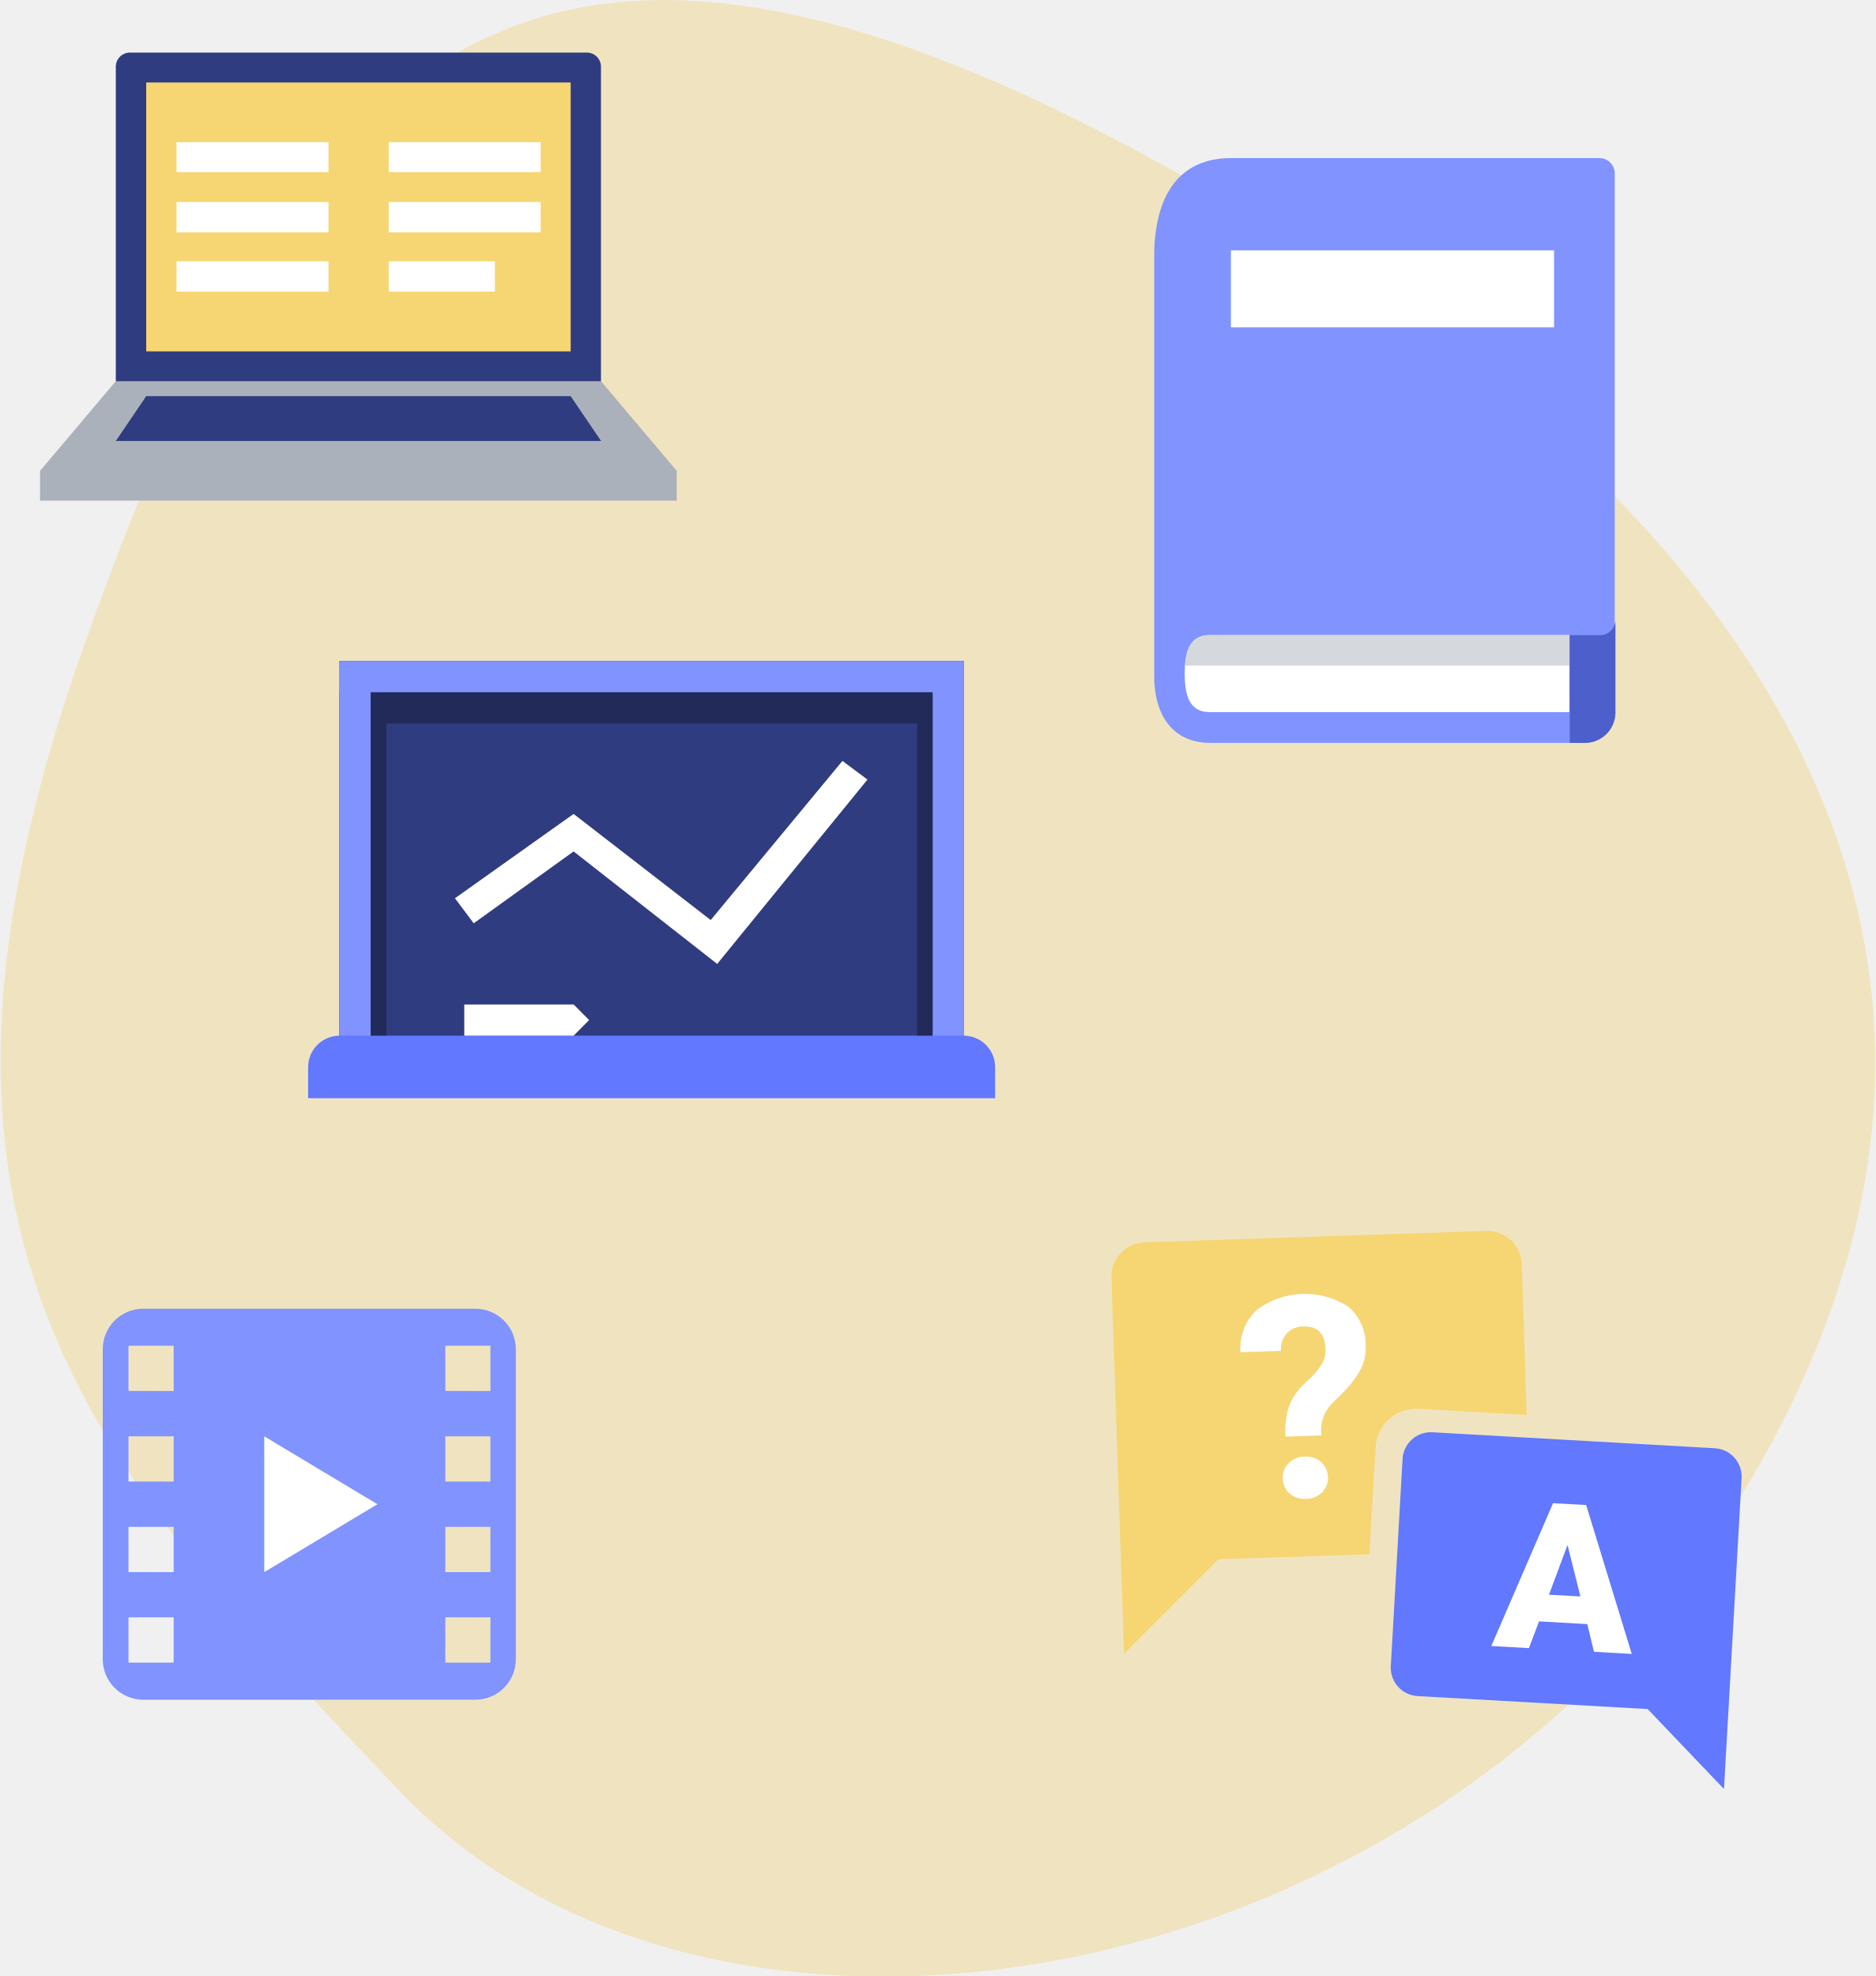
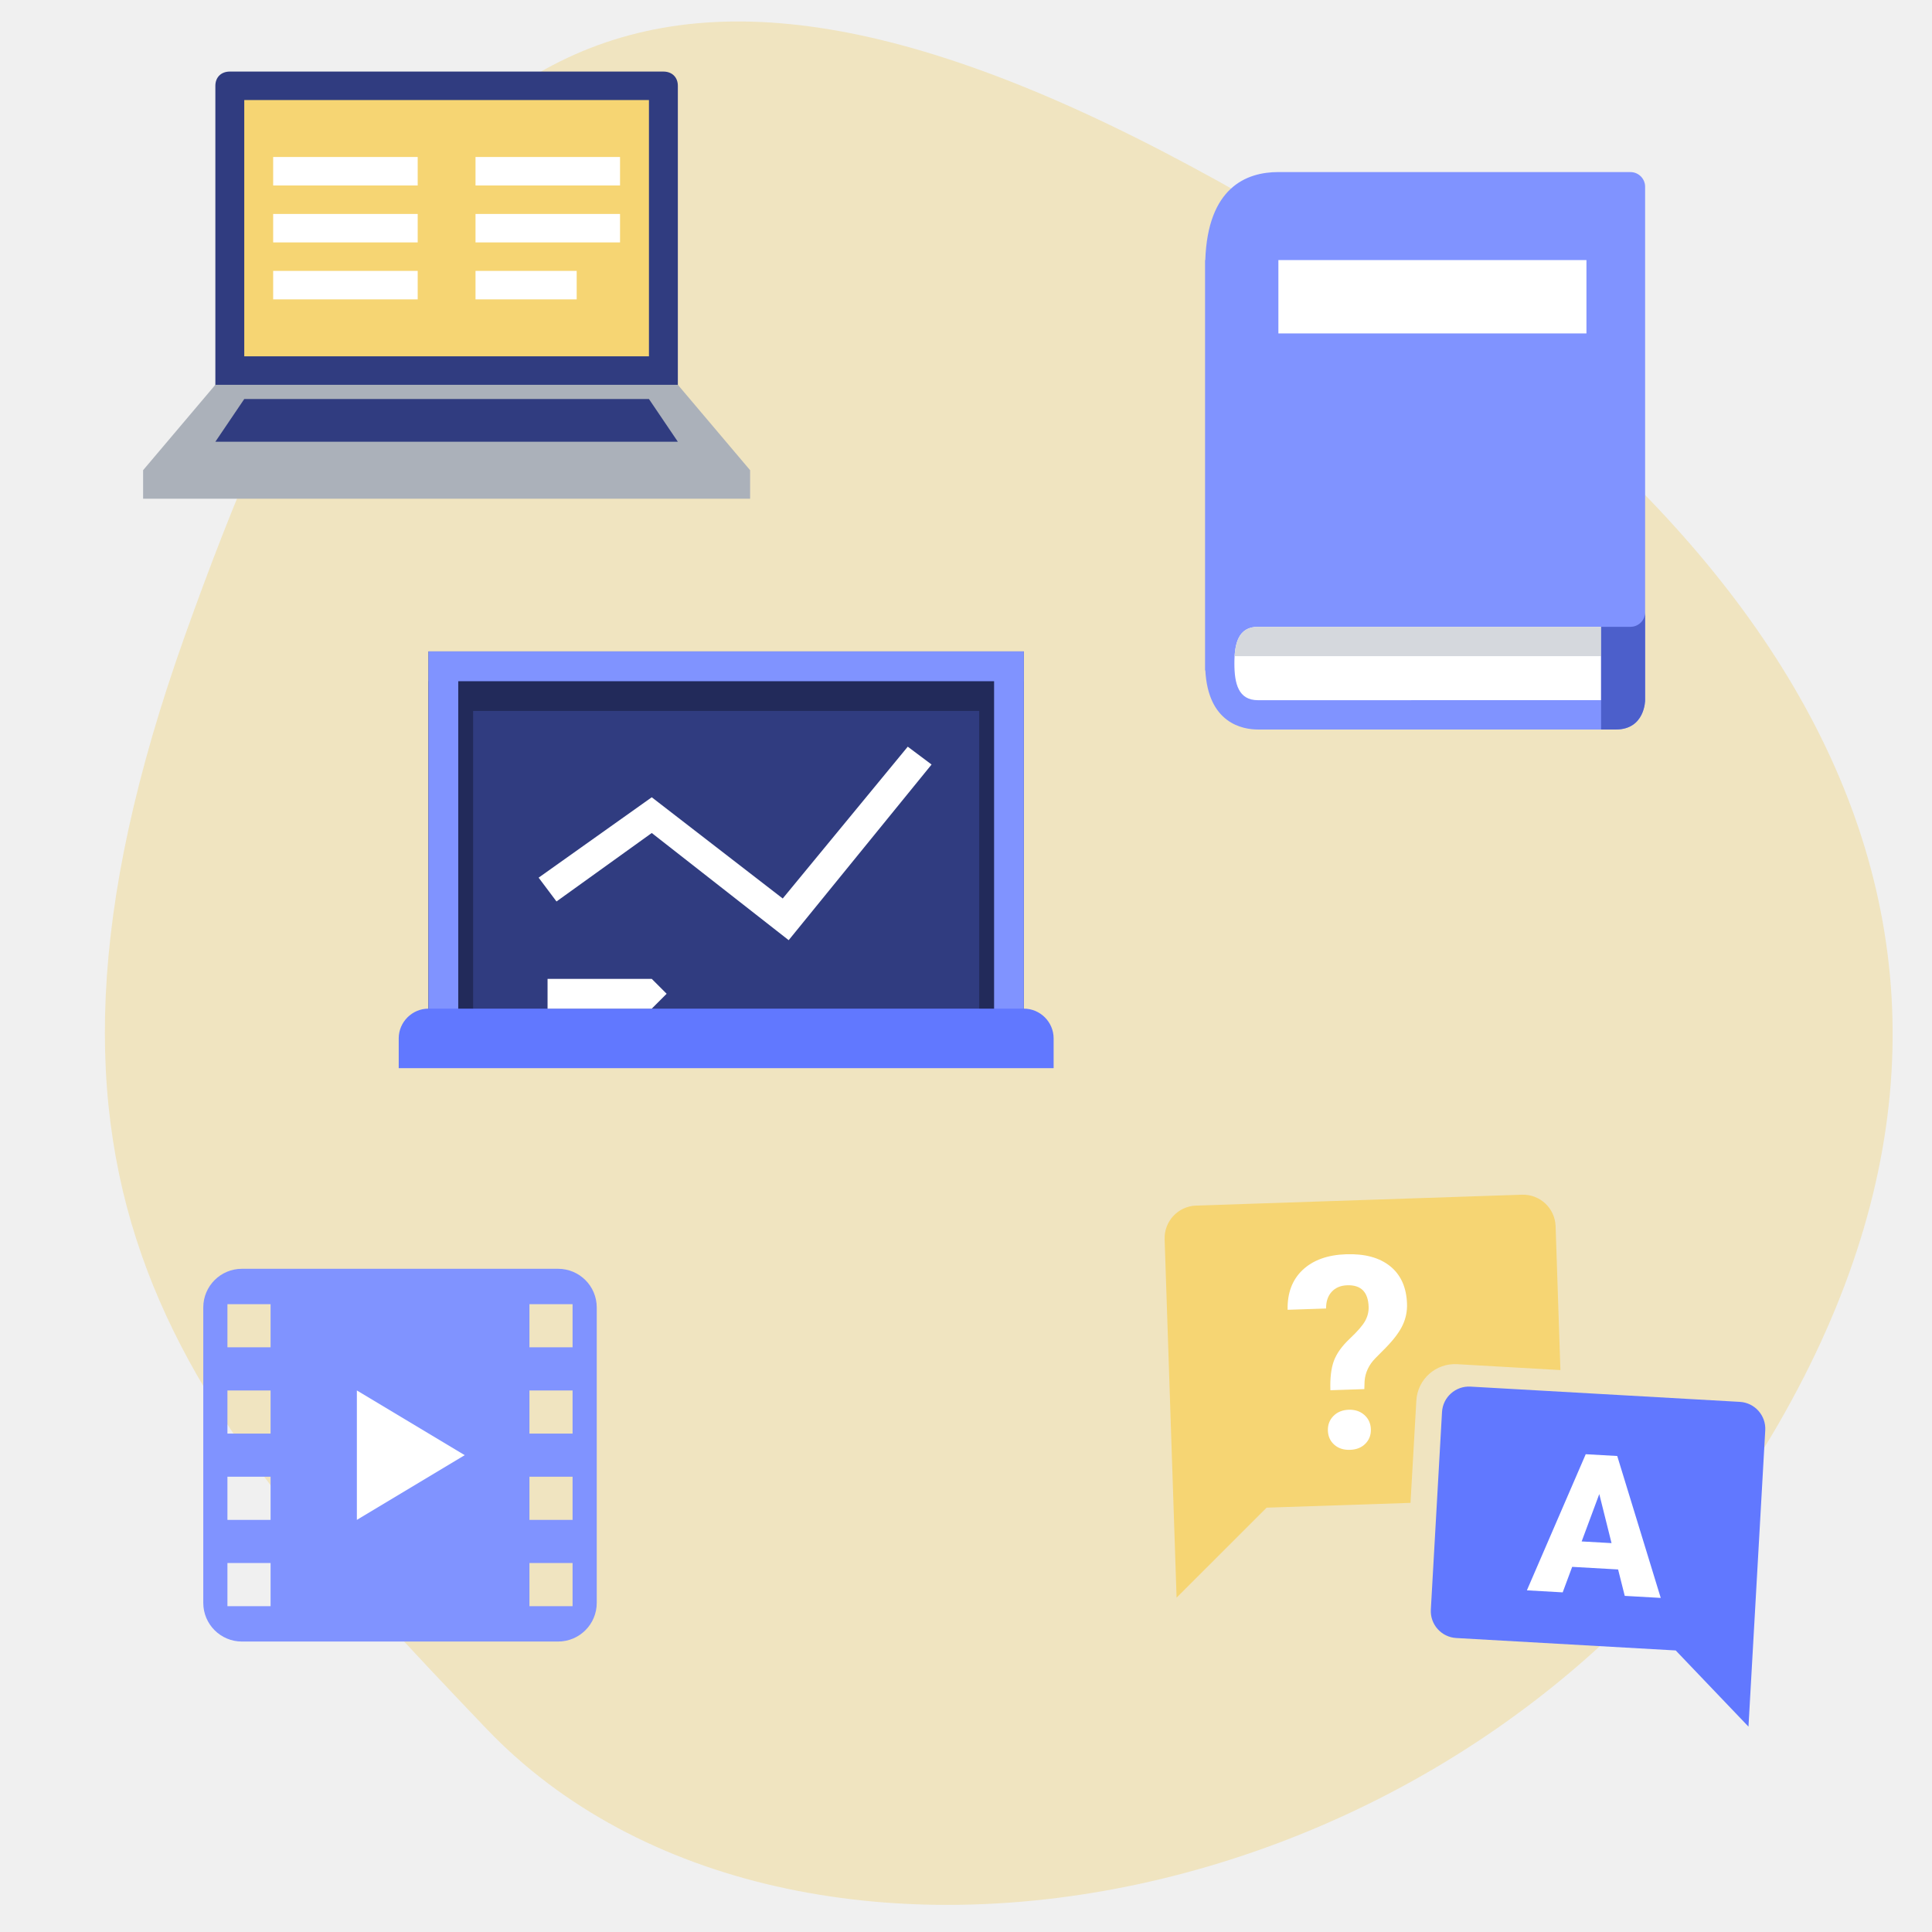
- <svg xmlns="http://www.w3.org/2000/svg" width="185.07" height="194.97" viewBox="0 0 185.07 194.97">
+ <svg xmlns="http://www.w3.org/2000/svg" width="200" height="200" viewBox="0 0 200 200" fill="none">
+   <g clip-path="url(#clip0)">
+     <path opacity="0.2" d="M123.191 17.166C61.586 -15.931 39.602 8.439 19.141 65.809C-1.32 123.179 18.791 145.909 50.355 178.957C81.918 212.005 154.121 199.333 184.078 147.446C214.036 95.559 184.796 50.263 123.191 17.166Z" fill="#EFB400" />
+     <path d="M70.171 41.307H22.294V8.883C22.294 7.999 22.892 7.409 23.79 7.409H68.675C69.573 7.409 70.171 7.999 70.171 8.883V41.307Z" fill="#303C80" />
+     <path d="M25.286 10.357H67.179V36.886H25.286V10.357Z" fill="#F6D573" />
+     <path d="M70.171 39.834H22.294L14.813 48.676V51.624H77.652V48.676L70.171 39.834Z" fill="#ABB1BA" />
+     <path d="M25.286 41.307H67.179L70.171 45.729H22.294L25.286 41.307Z" fill="#303C80" />
+     <path d="M28.278 16.252H43.24V19.2H28.278V16.252ZM43.24 22.148H28.278V25.095H43.24V22.148ZM28.278 30.991H43.24V28.043H28.278V30.991ZM49.225 19.2H64.186V16.252H49.225V19.2ZM64.186 22.148H49.225V25.095H64.186V22.148ZM49.225 30.991H59.698V28.043H49.225V30.991Z" fill="white" />
+     <path d="M168.783 17.815L132.34 17.812C128.988 17.812 125.026 19.434 124.771 26.926H124.747C124.747 26.926 124.747 57.029 124.747 69.444L124.774 69.362C125.051 74.888 128.642 75.518 130.224 75.518H165.746C166.032 75.518 166.506 75.518 167.265 75.518C170.302 75.518 170.302 72.481 170.302 72.481V63.373V19.334C170.302 18.494 169.623 17.815 168.783 17.815Z" fill="#8093FF" />
+     <path d="M165.746 64.888H130.224C128.202 64.888 127.784 66.588 127.784 68.685C127.784 70.783 128.202 72.484 130.224 72.484L165.746 72.481V64.888Z" fill="white" />
+     <path d="M130.224 64.888C128.452 64.888 127.913 66.191 127.805 67.925H165.746V64.888H130.224Z" fill="#D5D8DD" />
+     <path d="M132.339 26.923H164.228V34.516H132.339V26.923Z" fill="white" />
+     <path d="M168.783 64.888H165.746V75.518C166.032 75.518 166.505 75.518 167.265 75.518C170.302 75.518 170.302 72.481 170.302 72.481V63.373C170.302 64.21 169.623 64.888 168.783 64.888Z" fill="#4C5FCB" />
+     <path fill-rule="evenodd" clip-rule="evenodd" d="M25.043 131.345C22.834 131.345 21.043 133.136 21.043 135.345V165.932C21.043 168.141 22.834 169.932 25.043 169.932H57.775C59.984 169.932 61.775 168.141 61.775 165.932V135.345C61.775 133.136 59.984 131.345 57.775 131.345H25.043ZM28.011 148.405V143.939H23.544V148.405H28.011ZM28.011 157.338V152.872H23.544V157.338H28.011ZM28.011 166.27V161.804H23.544V166.27H28.011ZM28.011 139.473V135.007H23.544V139.473H28.011ZM59.273 148.405V143.939H54.807V148.405H59.273ZM59.273 157.338V152.872H54.807V157.338H59.273ZM59.273 166.27V161.804H54.807V166.27H59.273ZM59.273 139.473V135.007H54.807V139.473H59.273Z" fill="#8093FF" />
+     <path d="M48.108 150.638L36.943 143.939V157.338L48.108 150.638Z" fill="white" />
+     <path fill-rule="evenodd" clip-rule="evenodd" d="M123.823 124.802L157.551 123.676C159.413 123.614 160.974 125.074 161.036 126.937L161.533 141.83L150.841 141.22C148.636 141.094 146.746 142.779 146.62 144.985L146.015 155.576L131.119 156.073L121.8 165.388L120.562 128.287C120.5 126.424 121.96 124.864 123.823 124.802Z" fill="#F6D573" />
+     <path d="M137.722 143.918C137.679 142.648 137.801 141.63 138.087 140.867C138.373 140.103 138.919 139.342 139.723 138.584C140.526 137.828 141.058 137.214 141.318 136.746C141.577 136.278 141.697 135.79 141.68 135.28C141.629 133.746 140.889 133.003 139.463 133.051C138.785 133.073 138.251 133.298 137.858 133.724C137.463 134.152 137.27 134.729 137.276 135.456L133.294 135.588C133.254 133.855 133.774 132.479 134.852 131.461C135.932 130.446 137.432 129.904 139.355 129.84C141.295 129.775 142.815 130.19 143.918 131.085C145.018 131.979 145.598 133.274 145.654 134.971C145.68 135.744 145.531 136.477 145.205 137.173C144.88 137.871 144.297 138.651 143.456 139.515L142.38 140.6C141.706 141.287 141.334 142.075 141.262 142.968L141.235 143.8L137.722 143.917L137.722 143.918ZM137.463 148.099C137.443 147.494 137.635 146.989 138.038 146.58C138.442 146.173 138.967 145.959 139.617 145.937C140.267 145.916 140.806 146.096 141.235 146.473C141.666 146.855 141.891 147.346 141.912 147.951C141.931 148.547 141.743 149.047 141.349 149.447C140.955 149.85 140.424 150.064 139.755 150.086C139.086 150.108 138.544 149.93 138.122 149.555C137.703 149.182 137.483 148.695 137.463 148.099Z" fill="white" />
+     <path d="M44.357 67.434H105.989V105.955H44.357V67.434Z" fill="#303C80" />
+     <path opacity="0.3" d="M101.367 73.597V105.955H48.979V73.597H101.367ZM105.989 70.516H44.357V105.955H105.989V70.516Z" fill="black" />
+     <path d="M102.908 70.516V105.955H47.438V70.516H102.908ZM105.989 67.434H44.357V105.955H105.989V67.434Z" fill="#8093FF" />
+     <path d="M109.071 110.577V107.496C109.071 105.801 107.684 104.414 105.989 104.414H44.356C42.661 104.414 41.275 105.801 41.275 107.496V110.577H109.071Z" fill="#6178FF" />
+     <path d="M81.644 97.326L67.469 86.232L57.608 93.32L55.758 90.855L67.469 82.534L81.028 93.012L93.971 77.296L96.436 79.144L81.644 97.326ZM67.469 104.414H56.683V101.332H67.469L69.01 102.873L67.469 104.414Z" fill="white" />
+     <path d="M152.224 143.542L180.108 145.121C181.648 145.208 182.825 146.527 182.738 148.067L181.002 178.74L173.47 170.854L150.75 169.567C149.211 169.48 148.032 168.16 148.12 166.621L149.277 146.173C149.365 144.633 150.684 143.455 152.224 143.542Z" fill="#6178FF" />
+     <path d="M167.505 162.469L162.751 162.2L161.769 164.841L158.063 164.631L164.154 150.54L167.416 150.724L171.919 165.415L168.193 165.204L167.505 162.469ZM163.733 159.568L166.826 159.743L165.557 154.664L163.733 159.568Z" fill="white" />
+   </g>
  <defs>
-     <clipPath id="a" transform="translate(-10.86 -2.22)">
-       <rect width="200" height="200" fill="none" />
+     <clipPath id="clip0">
+       <rect width="200" height="200" fill="white" />
    </clipPath>
  </defs>
-   <g clip-path="url(#a)">
-     <path d="M123.19,17.17c-61.6-33.1-83.59-8.73-104,48.64S18.79,145.91,50.35,179s103.77,20.37,133.73-31.51S184.8,50.26,123.19,17.17Z" transform="translate(-10.86 -2.22)" fill="#efb400" opacity="0.2" style="isolation:isolate" />
-     <path d="M70.17,41.31H22.29V8.88a1.4,1.4,0,0,1,1.5-1.47H68.67a1.4,1.4,0,0,1,1.5,1.47Z" transform="translate(-10.86 -2.22)" fill="#303c80" />
-     <path d="M25.29,10.36H67.18V36.89H25.29Z" transform="translate(-10.86 -2.22)" fill="#f6d573" />
-     <path d="M70.17,39.83H22.29l-7.48,8.85v2.94H77.65V48.68Z" transform="translate(-10.86 -2.22)" fill="#abb1ba" />
-     <path d="M25.29,41.31H67.18l3,4.42H22.29Z" transform="translate(-10.86 -2.22)" fill="#303c80" />
-     <path d="M28.28,16.25h15V19.2h-15Zm15,5.9h-15v3h15ZM28.28,31h15V28h-15ZM49.22,19.2h15V16.25h-15Zm15,2.95h-15v3h15ZM49.22,31H59.7V28H49.22Z" transform="translate(-10.86 -2.22)" fill="#fff" />
-     <path d="M168.78,17.82H132.34c-3.35,0-7.31,1.62-7.57,9.12h0V69.44l0-.08c.28,5.53,3.87,6.16,5.45,6.16h37a3,3,0,0,0,3-3V19.33A1.51,1.51,0,0,0,168.78,17.82Z" transform="translate(-10.86 -2.22)" fill="#8093ff" />
-     <path d="M165.75,64.89H130.22c-2,0-2.44,1.7-2.44,3.79s.42,3.8,2.44,3.8h35.53Z" transform="translate(-10.86 -2.22)" fill="#fff" />
-     <path d="M130.22,64.89c-1.77,0-2.31,1.3-2.41,3h37.94v-3Z" transform="translate(-10.86 -2.22)" fill="#d5d8dd" />
-     <path d="M132.34,26.92h31.89v7.6H132.34Z" transform="translate(-10.86 -2.22)" fill="#fff" />
-     <path d="M168.78,64.89h-3V75.52h1.51a3,3,0,0,0,3-3V63.37A1.52,1.52,0,0,1,168.78,64.89Z" transform="translate(-10.86 -2.22)" fill="#4c5fcb" />
-     <path d="M25,131.35a4,4,0,0,0-4,4v30.58a4,4,0,0,0,4,4H57.77a4,4,0,0,0,4-4V135.35a4,4,0,0,0-4-4Zm3,17.05v-4.46H23.54v4.46Zm0,8.94v-4.47H23.54v4.47Zm0,8.93V161.8H23.54v4.47Zm0-26.8V135H23.54v4.46Zm31.26,8.93v-4.46H54.81v4.46Zm0,8.94v-4.47H54.81v4.47Zm0,8.93V161.8H54.81v4.47Zm0-26.8V135H54.81v4.46Z" transform="translate(-10.86 -2.22)" fill="#8093ff" fill-rule="evenodd" />
-     <path d="M48.11,150.64l-11.17-6.7v13.4Z" transform="translate(-10.86 -2.22)" fill="#fff" />
-     <path d="M123.82,124.8l33.73-1.12a3.38,3.38,0,0,1,3.49,3.26l.49,14.89-10.69-.61a4,4,0,0,0-4.22,3.77L146,155.58l-14.89.49-9.32,9.32-1.24-37.1A3.38,3.38,0,0,1,123.82,124.8Z" transform="translate(-10.86 -2.22)" fill="#f6d573" fill-rule="evenodd" />
-     <path d="M137.72,143.92a8.06,8.06,0,0,1,.37-3,6.18,6.18,0,0,1,1.63-2.29,8.59,8.59,0,0,0,1.6-1.83,2.76,2.76,0,0,0,.36-1.47c-.05-1.53-.79-2.28-2.22-2.23a2.19,2.19,0,0,0-1.6.67,2.4,2.4,0,0,0-.58,1.74l-4,.13a5.22,5.22,0,0,1,1.56-4.13,7.89,7.89,0,0,1,9.07-.37,4.9,4.9,0,0,1,1.73,3.88,4.74,4.74,0,0,1-.44,2.2,9.05,9.05,0,0,1-1.75,2.34l-1.08,1.09a3.74,3.74,0,0,0-1.12,2.37l0,.83-3.52.12Zm-.26,4.18a2,2,0,0,1,.58-1.52,2.21,2.21,0,0,1,1.58-.64,2.28,2.28,0,0,1,1.62.53,2.11,2.11,0,0,1,.11,3,2.28,2.28,0,0,1-1.59.64,2.25,2.25,0,0,1-1.64-.54A1.93,1.93,0,0,1,137.46,148.1Z" transform="translate(-10.86 -2.22)" fill="#fff" />
-     <path d="M44.36,67.43H106V106H44.36Z" transform="translate(-10.86 -2.22)" fill="#303c80" />
-     <path d="M101.37,73.6V106H49V73.6ZM106,70.52H44.36V106H106Z" transform="translate(-10.86 -2.22)" opacity="0.3" style="isolation:isolate" />
-     <path d="M102.91,70.52V106H47.44V70.52ZM106,67.43H44.36V106H106Z" transform="translate(-10.86 -2.22)" fill="#8093ff" />
-     <path d="M109.07,110.58V107.5a3.1,3.1,0,0,0-3.08-3.09H44.36a3.1,3.1,0,0,0-3.09,3.09v3.08Z" transform="translate(-10.86 -2.22)" fill="#6178ff" />
-     <path d="M81.64,97.33,67.47,86.23l-9.86,7.09-1.85-2.47,11.71-8.32L81,93,94,77.3l2.47,1.84Zm-14.17,7.08H56.68v-3.08H67.47L69,102.87Z" transform="translate(-10.86 -2.22)" fill="#fff" />
-     <path d="M152.22,143.54l27.89,1.58a2.8,2.8,0,0,1,2.63,2.95L181,178.74l-7.53-7.89-22.72-1.28a2.8,2.8,0,0,1-2.63-2.95l1.16-20.45A2.79,2.79,0,0,1,152.22,143.54Z" transform="translate(-10.86 -2.22)" fill="#6178ff" />
-     <path d="M167.51,162.47l-4.76-.27-1,2.64-3.71-.21,6.09-14.09,3.27.18,4.5,14.69-3.73-.21Zm-3.78-2.9,3.1.17-1.27-5.08Z" transform="translate(-10.86 -2.22)" fill="#fff" />
-   </g>
</svg>
